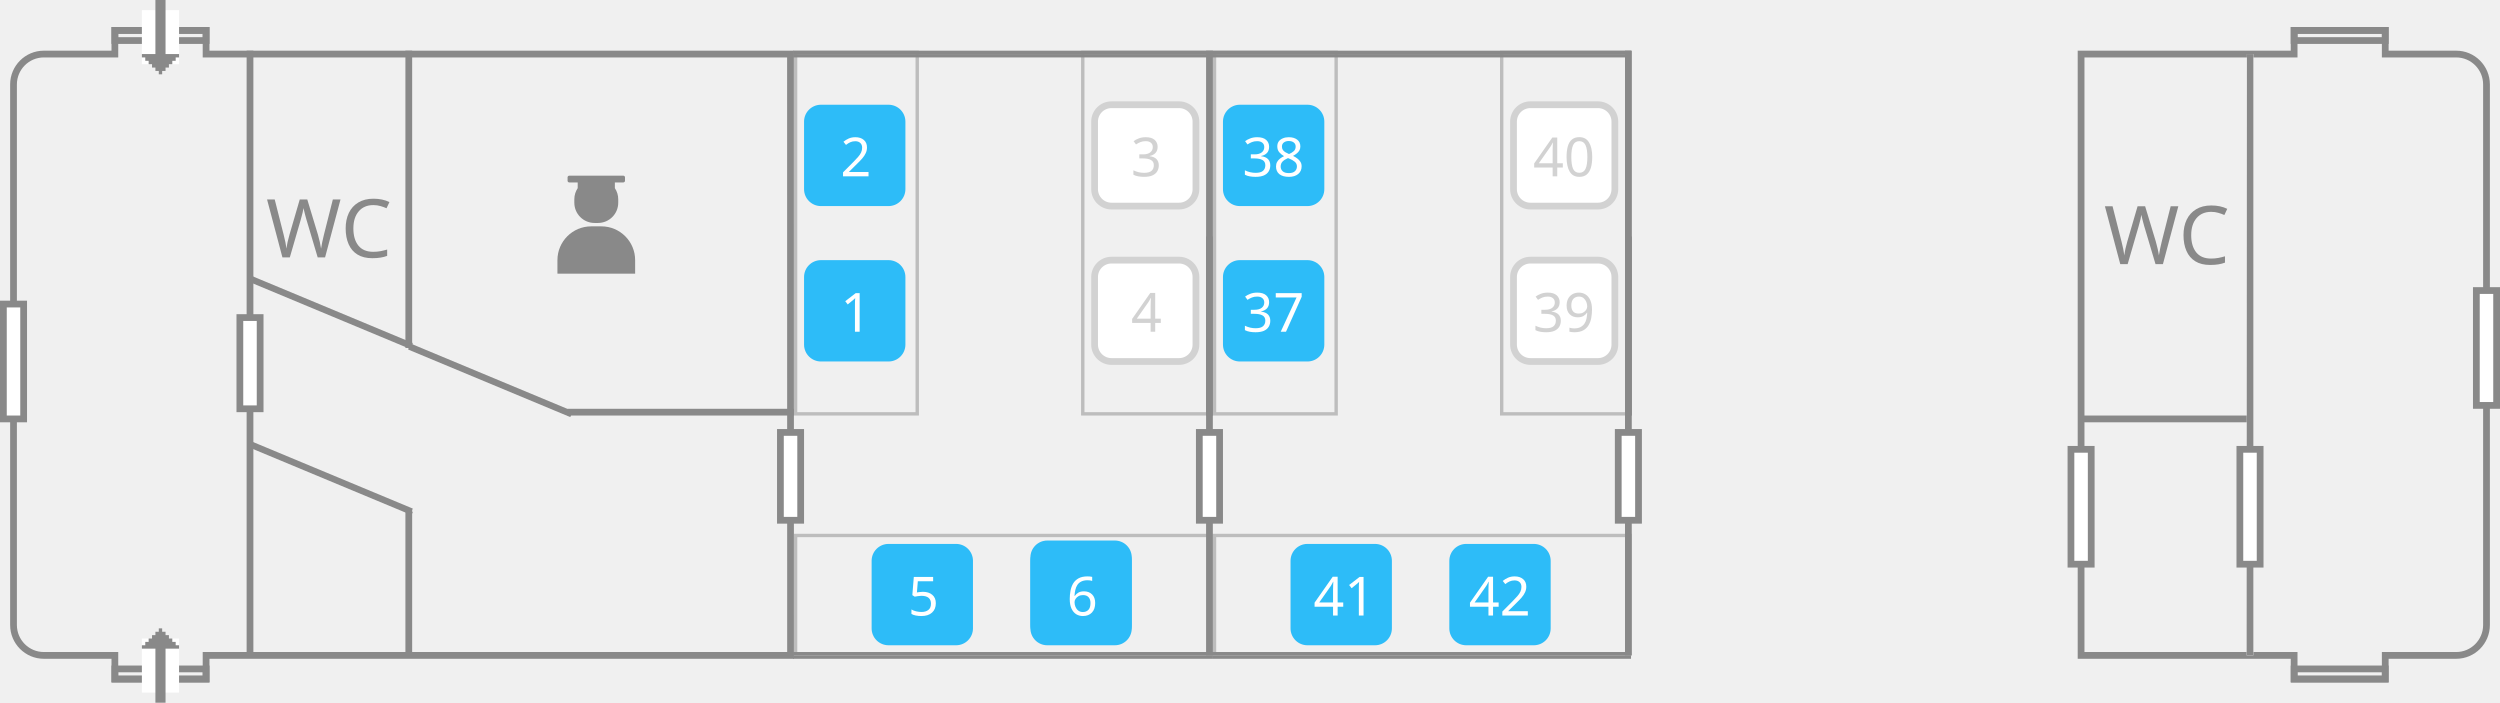
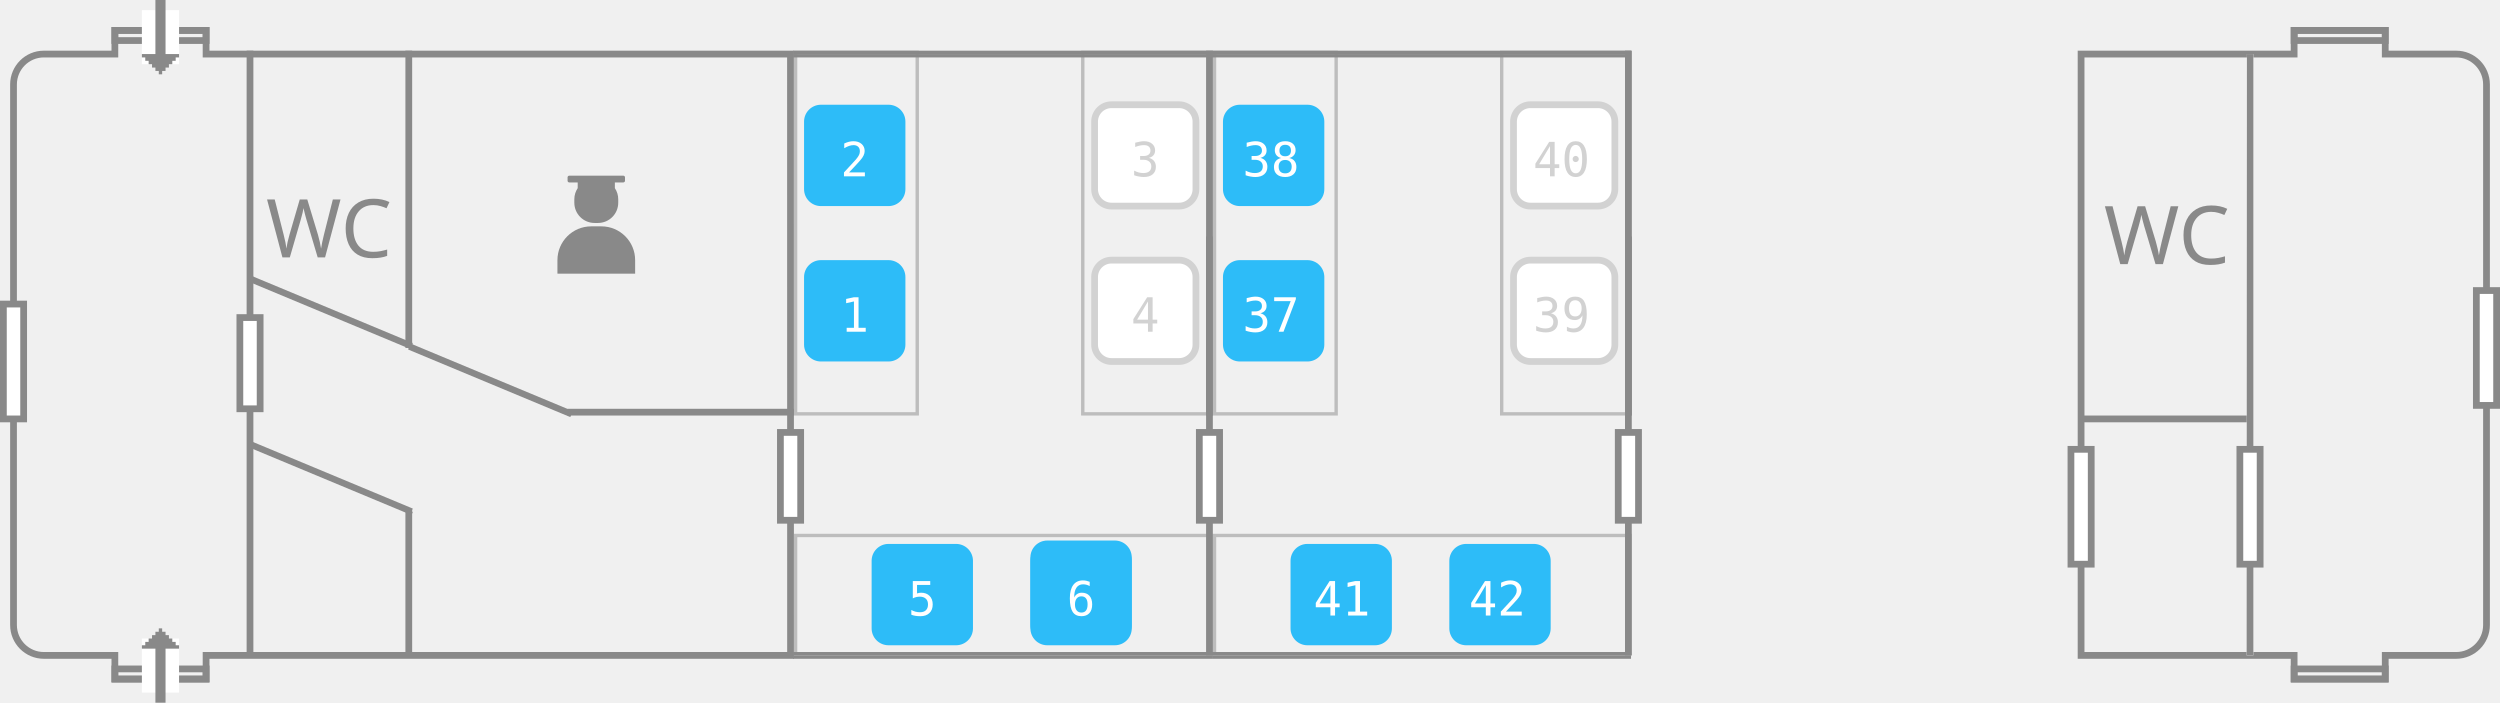
<svg xmlns="http://www.w3.org/2000/svg" version="1.1" id="platscart-vagon" x="0px" y="0px" width="740px" height="208px" viewBox="0 0 740 208" enable-background="new 0 0 740 208" xml:space="preserve">
  <defs>
    <style type="text/css">
-             
-             
- 
		    .enable-wagon {fill: rgb(45, 188, 248); cursor:pointer;-webkit-user-select: none;-moz-user-select: none;-ms-user-select: none; }
-             .enable-wagon text{fill: #fff;}
+             .enable-wagon text{fill: #fff;font-family: monospace; font-size: 14px;}

		    .disable-wagon path{fill: #fff; stroke:#d2d2d2; stroke-width:2}
- 		    .disable-wagon text{fill:#d2d2d2}
+ 		    .disable-wagon text{fill:#d2d2d2; font-family: monospace; font-size: 14px;}
        </style>
  </defs>
  <g id="left-side-wagon">
    <g id="rect-22">
      <path fill="#898989" d="M60,10v5v2h2h170.985L233,193H62h-2v2v5H35v-5v-2h-2H12.981C8.58,193,5,189.411,5,185V25     c0-4.411,3.58-8,7.981-8H33h2v-2v-5H60 M62,8H33v7c-12.424,0-20.019,0-20.019,0C7.469,15,3,19.477,3,25v160     c0,5.523,4.469,10,9.981,10c0,0,7.571,0,20.019,0v7h29v-7h173l-0.016-180H62V8L62,8z" />
    </g>
    <g id="rect-23">
      <path fill="#898989" d="M60,10v1H35v-1H60 M62,8H33v5h29V8L62,8z" />
    </g>
    <g id="rect-24">
      <path fill="#898989" d="M60,199v1H35v-1H60 M62,197H33v5h29V197L62,197z" />
    </g>
    <g id="rect-25">
      <rect x="42" y="3" fill-rule="evenodd" clip-rule="evenodd" fill="#FFFFFF" width="11" height="16" />
    </g>
    <g id="rect-26">
      <polygon fill="#898989" points="49,16 49,0 46,0 46,16 42,16 42,17 43,17 43,18 44,18 44,19 45,19 45,20 46,20 46,21 47,21      47,22 48,22 48,21 49,21 49,20 50,20 50,19 51,19 51,18 52,18 52,17 53,17 53,16" />
    </g>
    <g id="rect-27">
      <rect x="42" y="189" fill-rule="evenodd" clip-rule="evenodd" fill="#FFFFFF" width="11" height="16" />
    </g>
    <g id="rect-28">
      <polygon fill="#898989" points="52,191 52,190 51,190 51,189 50,189 50,188 49,188 49,187 48,187 48,186 47,186 47,187 46,187     46,188 45,188 45,189 44,189 44,190 43,190 43,191 42,191 42,192 46,192 46,208 49,208 49,192 53,192 53,191    " />
    </g>
    <g id="rect-29">
      <rect x="1" y="90" fill-rule="evenodd" clip-rule="evenodd" fill="#FFFFFF" width="6" height="34" />
      <path fill="#898989" d="M6,91v32H2V91H6 M8,89H0v36h8V89L8,89z" />
    </g>
    <g id="rect-30">
-       <path fill="#FFFFFF" d="z" />
+       <path fill="#FFFFFF" />
      <polygon fill="#898989" points="75,15 73,15 73,194 75,194 75,15    " />
    </g>
    <g id="rect-31">
      <rect x="71" y="94" fill-rule="evenodd" clip-rule="evenodd" fill="#FFFFFF" width="6" height="27" />
      <path fill="#898989" d="M76,95v25h-4V95H76 M78,93h-8v29h8V93L78,93z" />
    </g>
    <g id="rect-32">
      <rect x="231" y="128" fill-rule="evenodd" clip-rule="evenodd" fill="#FFFFFF" width="6" height="26" />
      <path fill="#898989" d="M236,129v24h-4v-24H236 M238,127h-8v28h8V127L238,127z" />
    </g>
    <g id="rect-33">
      <polygon fill="#898989" points="122.192,150.539 74.192,130.538 73.808,131.462 74.163,131.61 73.808,132.462 121.808,152.461      122.192,151.539 121.837,151.391    " />
    </g>
    <g id="rect-34">
      <polygon fill="#898989" points="122.192,101.539 74.192,81.539 73.808,82.462 74.163,82.61 73.808,83.461 121.808,103.462      122.192,102.538 121.837,102.391    " />
    </g>
    <g id="rect-35">
      <polygon fill="#898989" points="169.192,121.538 121.192,101.539 120.808,102.461 121.163,102.609 120.808,103.462      168.808,123.462 169.192,122.539 168.837,122.391    " />
    </g>
    <g id="rect-36">
      <rect x="120" y="151" fill="#898989" width="2" height="43" />
    </g>
    <g id="rect-37">
      <rect x="120" y="15" fill="#898989" width="2" height="88" />
    </g>
    <g id="rect-38">
      <rect x="168" y="121" fill="#898989" width="67" height="2" />
    </g>
    <g id="WC_1">
      <text transform="matrix(1 0 0 1 78.7696 76.1914)" fill="#898989" font-family="'Roboto-Regular'" font-size="24">WC</text>
    </g>
    <g id="rect-39">
      <path fill="#898989" d="M168.5,54h2.5v1.686c-0.631,0.95-1,2.088-1,3.314v1c0,3.314,2.686,6,6,6h1c3.314,0,6-2.686,6-6v-1     c0-1.226-0.369-2.364-1-3.314V54h2.5c0.276,0,0.5-0.224,0.5-0.5v-1c0-0.276-0.224-0.5-0.5-0.5h-16c-0.276,0-0.5,0.224-0.5,0.5v1     C168,53.776,168.224,54,168.5,54z M178,67h-3c-5.523,0-10,4.477-10,10v4h23v-4C188,71.477,183.523,67,178,67z" />
    </g>
  </g>
  <g id="right-side-wagon">
    <g id="rect-15">
      <path fill="#898989" d="M705.031,10v5v2h2h20.003c4.394,0,7.97,3.589,7.97,8v160c0,4.411-3.575,8-7.97,8h-20.003h-2v2v5h-24.969     v-5v-2h-2H617V17h61.063h2v-2v-5H705.031 M707.031,8h-28.969v7H615v180h63.063v7h28.969v-7c11.966,0,20.003,0,20.003,0     c5.506,0,9.97-4.477,9.97-10V25c0-5.523-4.463-10-9.97-10c0,0-7.61,0-20.003,0V8L707.031,8z" />
    </g>
    <g id="rect-16">
      <polygon fill="#898989" points="666,123 616,123 616,125 666,125 666,123" />
    </g>
    <g id="rect-17">
      <path fill="#898989" d="M705.031,199v1h-24.969v-1H705.031 M707.031,197h-28.969v5h28.969V197L707.031,197z" />
    </g>
    <g id="rect-18">
      <path fill="#898989" d="M705.031,10v1h-24.969v-1H705.031 M707.031,8h-28.969v5h28.969V8L707.031,8z" />
    </g>
    <g id="rect-18">
      <rect x="733" y="86" fill-rule="evenodd" clip-rule="evenodd" fill="#FFFFFF" width="6" height="34" />
      <path fill="#898989" d="M738,87v32h-4V87H738 M740,85h-8v36h8V85L740,85z" />
    </g>
    <g id="rect-19">
      <polygon fill="#FFFFFF" points="665.087,16 665,194 667,194 667,16" />
      <polygon fill="#898989" points="667,16 665.087,16 665,194 667,194 667,16" />
    </g>
    <g id="rect-20">
      <rect x="663" y="133" fill-rule="evenodd" clip-rule="evenodd" fill="#FFFFFF" width="6" height="34" />
      <path fill="#898989" d="M668,134v32h-4v-32H668 M670,132h-8v36h8V132L670,132z" />
    </g>
    <g id="rect-21">
      <rect x="613" y="133" fill-rule="evenodd" clip-rule="evenodd" fill="#FFFFFF" width="6" height="34" />
      <path fill="#898989" d="M618,134v32h-4v-32H618 M620,132h-8v36h8V132L620,132z" />
    </g>
    <g id="WC">
      <text transform="matrix(1 0 0 1 622.7696 78.1914)" fill="#898989" font-family="'Roboto-Regular'" font-size="24">WC</text>
    </g>
  </g>
  <g id="stateroom-1">
    <g id="rect-9" opacity="0.502">
      <path fill="#898989" d="M271,16v106h-35V16H271 M272,15h-37v108h37V15L272,15z" />
    </g>
    <g id="rect-10" opacity="0.502">
      <path fill="#898989" d="M358,159v34H236v-34H358 M359,158H235v36h124V158L359,158z" />
    </g>
    <g id="rect-11" opacity="0.502">
      <path fill="#898989" d="M358,16v106h-37V16H358 M359,15h-39v108h39V15L359,15z" />
    </g>
    <g id="rect-12">
      <rect x="357" y="15" fill="#898989" width="2" height="108" />
    </g>
    <g id="rect-13">
      <rect x="357" y="70" fill-rule="evenodd" clip-rule="evenodd" fill="#898989" width="2" height="124" />
    </g>
    <g id="rect-14">
      <rect x="355" y="128" fill-rule="evenodd" clip-rule="evenodd" fill="#FFFFFF" width="6" height="26" />
      <path fill="#898989" d="M360,129v24h-4v-24H360 M362,127h-8v28h8V127L362,127z" />
    </g>
    <g id="rect-wagon-1" class="enable-wagon">
      <path fill-rule="evenodd" clip-rule="evenodd" d="M263,31h-20c-2.761,0-5,2.239-5,5v20c0,2.761,2.239,5,5,5h20c2.761,0,5-2.239,5-5V36C268,33.239,265.762,31,263,31z" />
-       <text transform="matrix(1 0 0 1 248.7696 52.1914)" font-family="'Roboto-Regular'" font-size="16">2</text>
+       <text transform="matrix(1 0 0 1 248.7696 52.1914)">2</text>
    </g>
    <g id="rect-wagon-2" class="disable-wagon">
      <path fill-rule="evenodd" clip-rule="evenodd" d="M349,31h-20c-2.761,0-5,2.239-5,5v20c0,2.761,2.239,5,5,5h20c2.761,0,5-2.239,5-5V36C354,33.239,351.761,31,349,31z" />
-       <text transform="matrix(1 0 0 1 334.7696 52.1914)" font-family="'Roboto-Regular'" font-size="16">3</text>
+       <text transform="matrix(1 0 0 1 334.7696 52.1914)">3</text>
    </g>
    <g id="rect-wagon-3" class="enable-wagon">
      <path fill-rule="evenodd" clip-rule="evenodd" d="M263,77h-20c-2.761,0-5,2.239-5,5v20c0,2.761,2.239,5,5,5h20c2.761,0,5-2.239,5-5V82C268,79.239,265.762,77,263,77z" />
      <text transform="matrix(1 0 0 1 248.7696 98.1914)" font-family="'Roboto-Regular'" font-size="16">1</text>
    </g>
    <g id="rect-wagon-4" class="enable-wagon">
      <path fill-rule="evenodd" clip-rule="evenodd" d="M283,161h-20c-2.761,0-5,2.239-5,5v20c0,2.761,2.239,5,5,5h20c2.761,0,5-2.239,5-5v-20C288,163.239,285.762,161,283,161z" />
-       <text transform="matrix(1 0 0 1 268.7696 182.1914)" font-family="'Roboto-Regular'" font-size="16">5</text>
+       <text transform="matrix(1 0 0 1 268.7696 182.1914)">5</text>
    </g>
    <g id="Прямоугольник_x2C__скругл._углы_4_копия_4">
      <path fill-rule="evenodd" clip-rule="evenodd" fill="#2DBCF8" d="M330,161h-20c-2.761,0-5,2.239-5,5v20c0,2.761,2.239,5,5,5h20c2.761,0,5-2.239,5-5v-20C335,163.239,332.762,161,330,161z" />
    </g>
    <g id="rect-wagon-5" class="enable-wagon">
      <path fill-rule="evenodd" clip-rule="evenodd" d="M330,160h-20c-2.761,0-5,2.239-5,5v20c0,2.761,2.239,5,5,5h20c2.761,0,5-2.239,5-5v-20C335,162.239,332.762,160,330,160z" />
      <text transform="matrix(1 0 0 1 315.7696 182.1914)" font-family="'Roboto-Regular'" font-size="16">6</text>
    </g>
    <g id="rect-wagon-6" class="disable-wagon">
      <path fill-rule="evenodd" clip-rule="evenodd" d="M349,77h-20c-2.761,0-5,2.239-5,5v20c0,2.761,2.239,5,5,5h20c2.761,0,5-2.239,5-5V82C354,79.239,351.761,77,349,77z" />
      <text transform="matrix(1 0 0 1 334.7696 98.1914)" font-family="'Roboto-Regular'" font-size="16">4</text>
    </g>
    <line fill="none" stroke="#898989" stroke-width="1" stroke-miterlimit="100" x1="234.766" y1="15.5" x2="358.781" y2="15.5" />
    <line fill="none" stroke="#898989" stroke-width="1" stroke-miterlimit="100" x1="234.766" y1="194.5" x2="358.781" y2="194.5" />
    <line fill="none" stroke="#898989" stroke-width="1" stroke-miterlimit="100" x1="234.766" y1="193.5" x2="358.781" y2="193.5" />
    <line fill="none" stroke="#898989" stroke-width="1" stroke-miterlimit="100" x1="234.766" y1="16.5" x2="358.781" y2="16.5" />
  </g>
  <g id="stateroom-2">
    <g id="rect-1" opacity="0.502">
      <path fill="#898989" d="M395,16v106h-35V16H395 M396,15h-37v108h37V15L396,15z" />
    </g>
    <g id="rect-2" opacity="0.502">
      <path fill="#898989" d="M482,159v34H360v-34H482 M483,158H359v36h124V158L483,158z" />
    </g>
    <g id="rect-3" opacity="0.502">
      <path fill="#898989" d="M482,16v106h-37V16H482 M483,15h-39v108h39V15L483,15z" />
    </g>
    <g id="rect-4">
      <rect x="481" y="15" fill="#898989" width="2" height="108" />
    </g>
    <g id="rect-5">
      <rect x="481" y="70" fill-rule="evenodd" clip-rule="evenodd" fill="#898989" width="2" height="124" />
    </g>
    <g id="rect-6">
      <rect x="479" y="128" fill-rule="evenodd" clip-rule="evenodd" fill="#FFFFFF" width="6" height="26" />
    </g>
    <g>
      <path fill="#898989" d="M484,129v24h-4v-24H484 M486,127h-8v28h8V127L486,127z" />
    </g>
    <g id="rect-wagon-7" class="enable-wagon">
      <path fill-rule="evenodd" clip-rule="evenodd" d="M387,31h-20c-2.761,0-5,2.239-5,5v20c0,2.761,2.239,5,5,5h20c2.761,0,5-2.239,5-5V36C392,33.239,389.761,31,387,31z" />
      <text transform="matrix(1 0 0 1 367.7696 52.1914)" font-family="'Roboto-Regular'" font-size="16">38</text>
    </g>
    <g id="rect-wagon-8" class="disable-wagon">
      <path fill-rule="evenodd" clip-rule="evenodd" d="M473,31h-20c-2.761,0-5,2.239-5,5v20c0,2.761,2.239,5,5,5h20c2.761,0,5-2.239,5-5V36C478,33.239,475.762,31,473,31z" />
      <text transform="matrix(1 0 0 1 453.7696 52.1914)" font-family="'Roboto-Regular'" font-size="16">40</text>
    </g>
    <g id="rect-wagon-9" class="enable-wagon">
      <path fill-rule="evenodd" clip-rule="evenodd" d="M387,77h-20c-2.761,0-5,2.239-5,5v20c0,2.761,2.239,5,5,5h20c2.761,0,5-2.239,5-5V82C392,79.239,389.761,77,387,77z" />
      <text transform="matrix(1 0 0 1 367.7696 98.1914)" font-family="'Roboto-Regular'" font-size="16">37</text>
    </g>
    <g id="rect-wagon-10" class="enable-wagon">
      <path fill-rule="evenodd" clip-rule="evenodd" d="M407,161h-20c-2.761,0-5,2.239-5,5v20c0,2.761,2.239,5,5,5h20c2.761,0,5-2.239,5-5v-20C412,163.239,409.762,161,407,161z" />
      <text transform="matrix(1 0 0 1 388.7696 182.1914)" font-family="'Roboto-Regular'" font-size="16">41</text>
    </g>
    <g id="rect-wagon-11" class="enable-wagon">
      <path fill-rule="evenodd" clip-rule="evenodd" d="M454,161h-20c-2.761,0-5,2.239-5,5v20c0,2.761,2.239,5,5,5h20c2.761,0,5-2.239,5-5v-20C459,163.239,456.761,161,454,161z" />
      <text transform="matrix(1 0 0 1 434.7696 182.1914)" font-family="'Roboto-Regular'" font-size="16">42</text>
    </g>
    <g id="rect-wagon-12" class="disable-wagon">
      <path fill-rule="evenodd" clip-rule="evenodd" d="M473,77h-20c-2.761,0-5,2.239-5,5v20c0,2.761,2.239,5,5,5h20c2.761,0,5-2.239,5-5V82C478,79.239,475.762,77,473,77z" />
      <text transform="matrix(1 0 0 1 453.7696 98.1914)" font-family="'Roboto-Regular'" font-size="16">39</text>
    </g>
    <line fill="none" stroke="#898989" stroke-width="1" stroke-miterlimit="100" x1="358.766" y1="15.5" x2="482.781" y2="15.5" />
    <line fill="none" stroke="#898989" stroke-width="1" stroke-miterlimit="100" x1="358.766" y1="16.5" x2="482.781" y2="16.5" />
    <line fill="none" stroke="#898989" stroke-width="1" stroke-miterlimit="100" x1="358.766" y1="194.5" x2="482.781" y2="194.5" />
    <line fill="none" stroke="#898989" stroke-width="1" stroke-miterlimit="100" x1="358.766" y1="193.5" x2="482.781" y2="193.5" />
  </g>
</svg>
